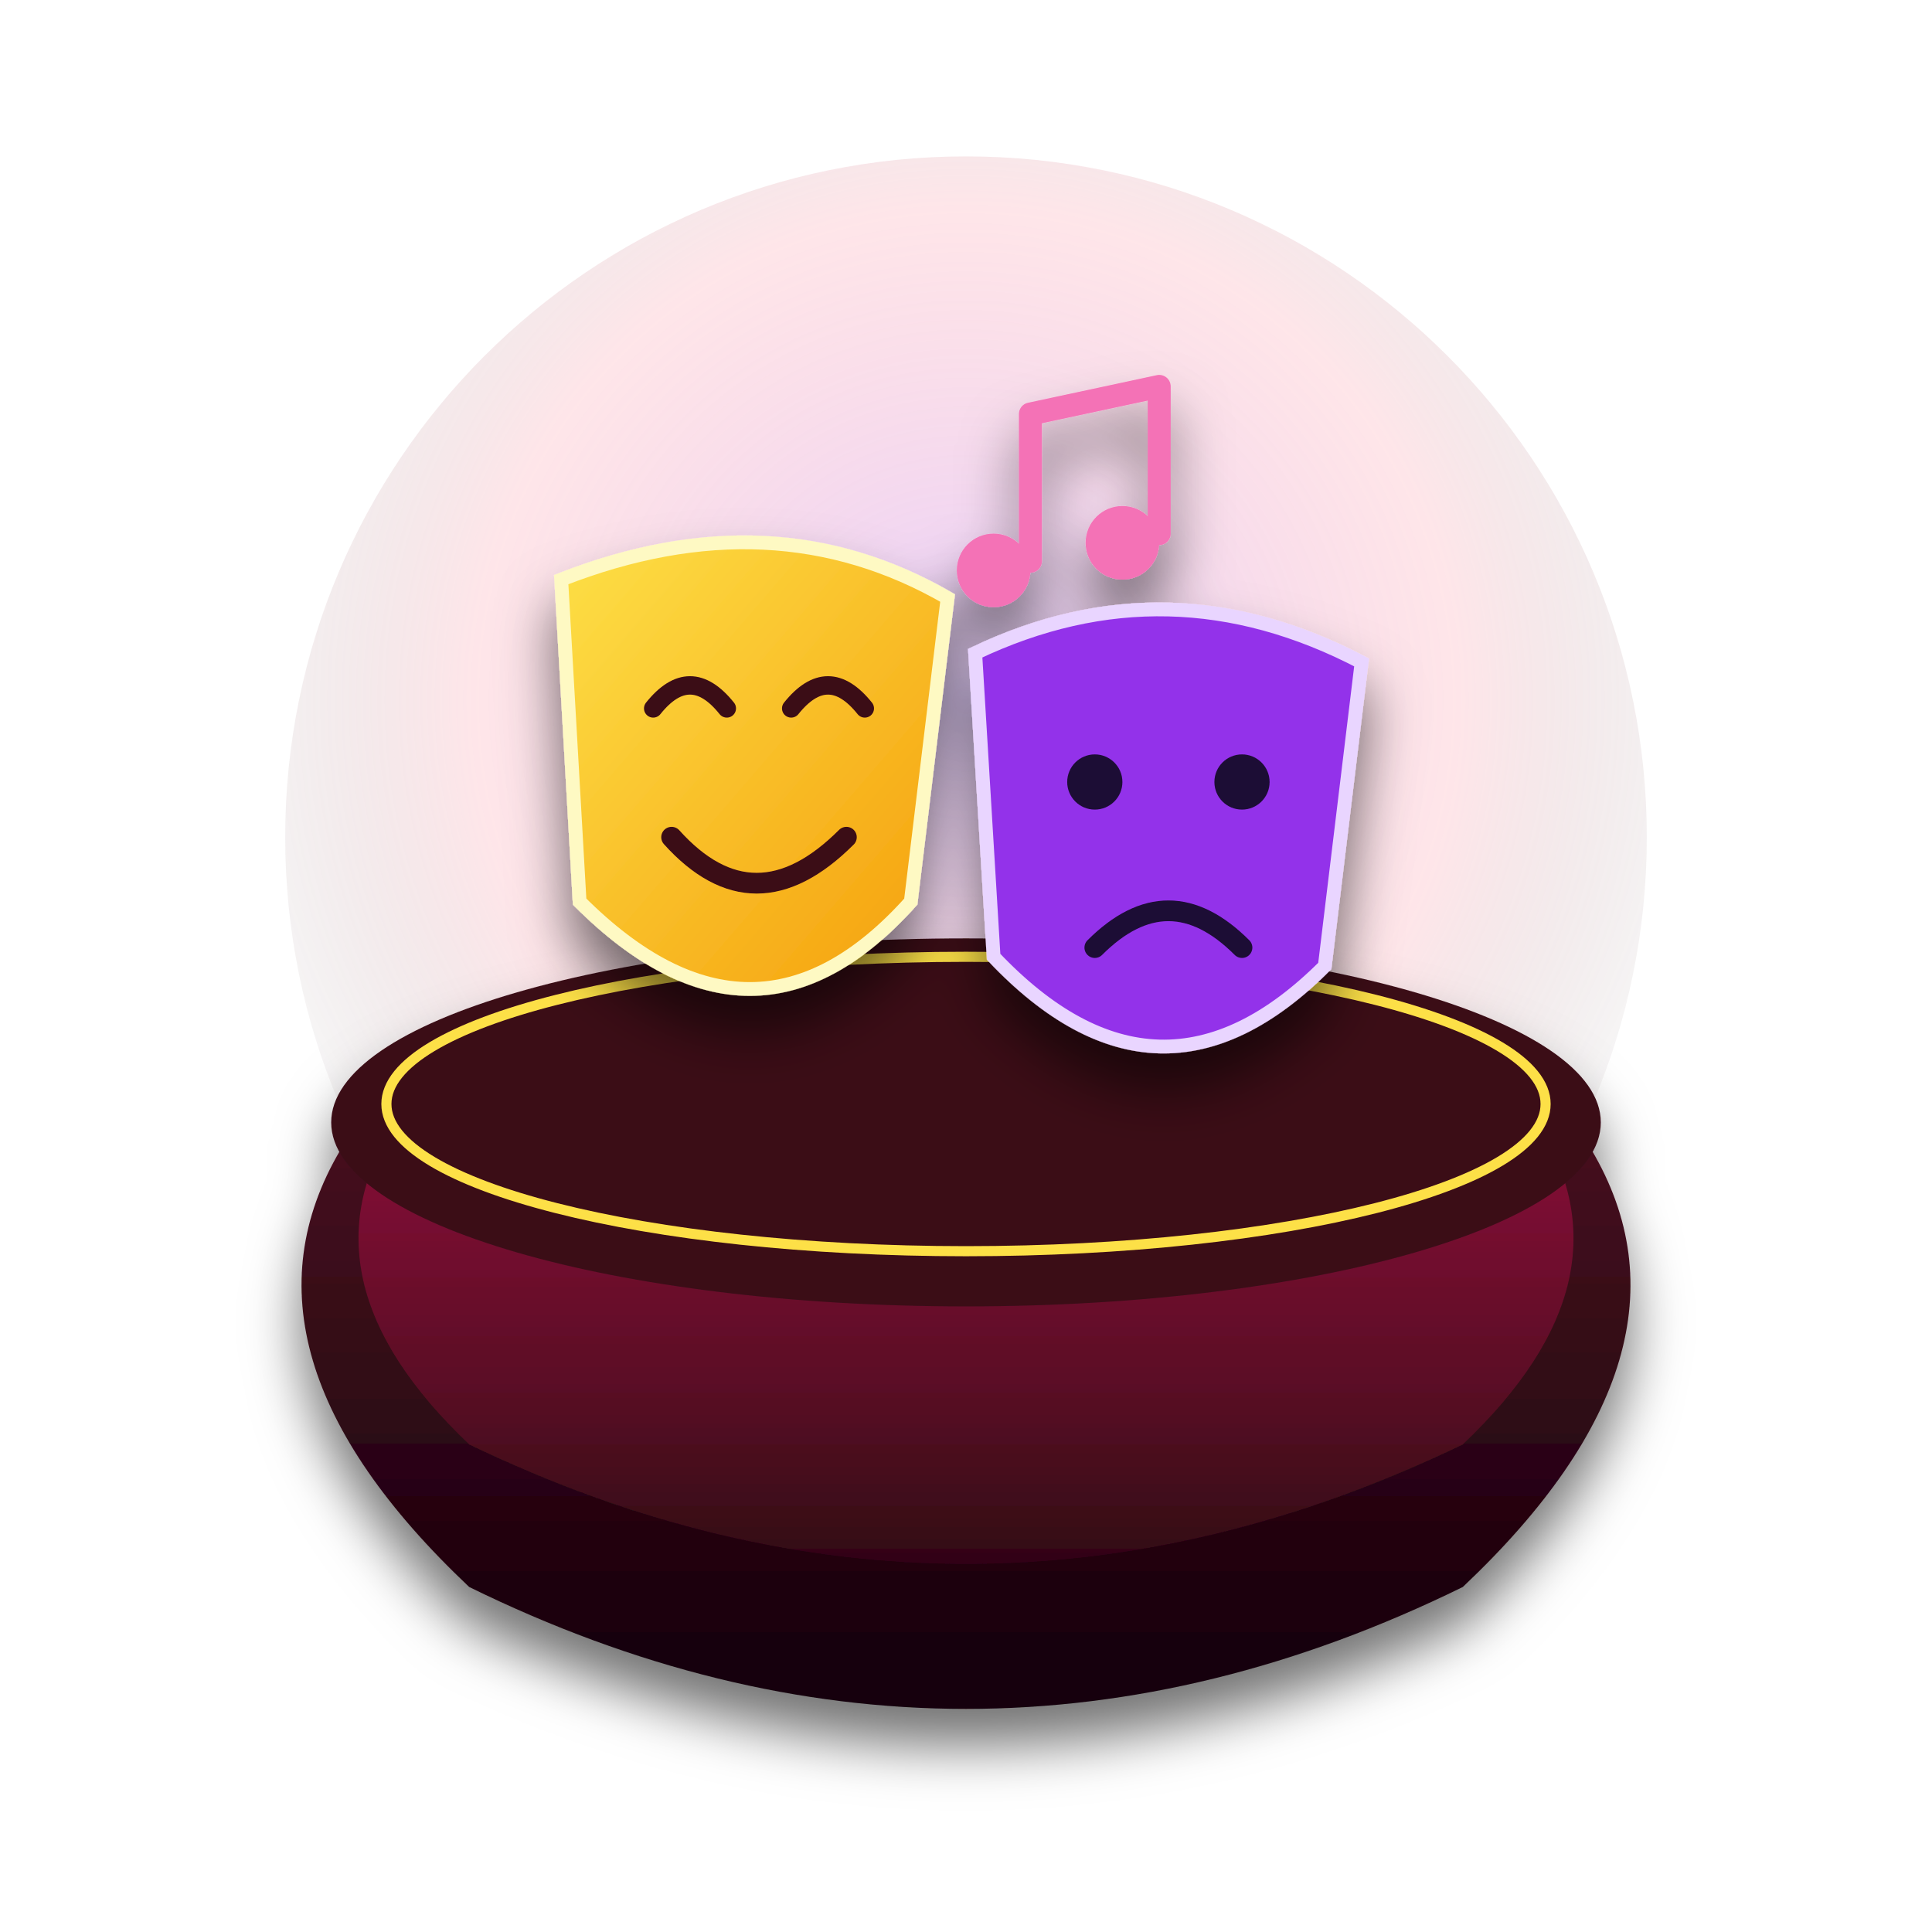
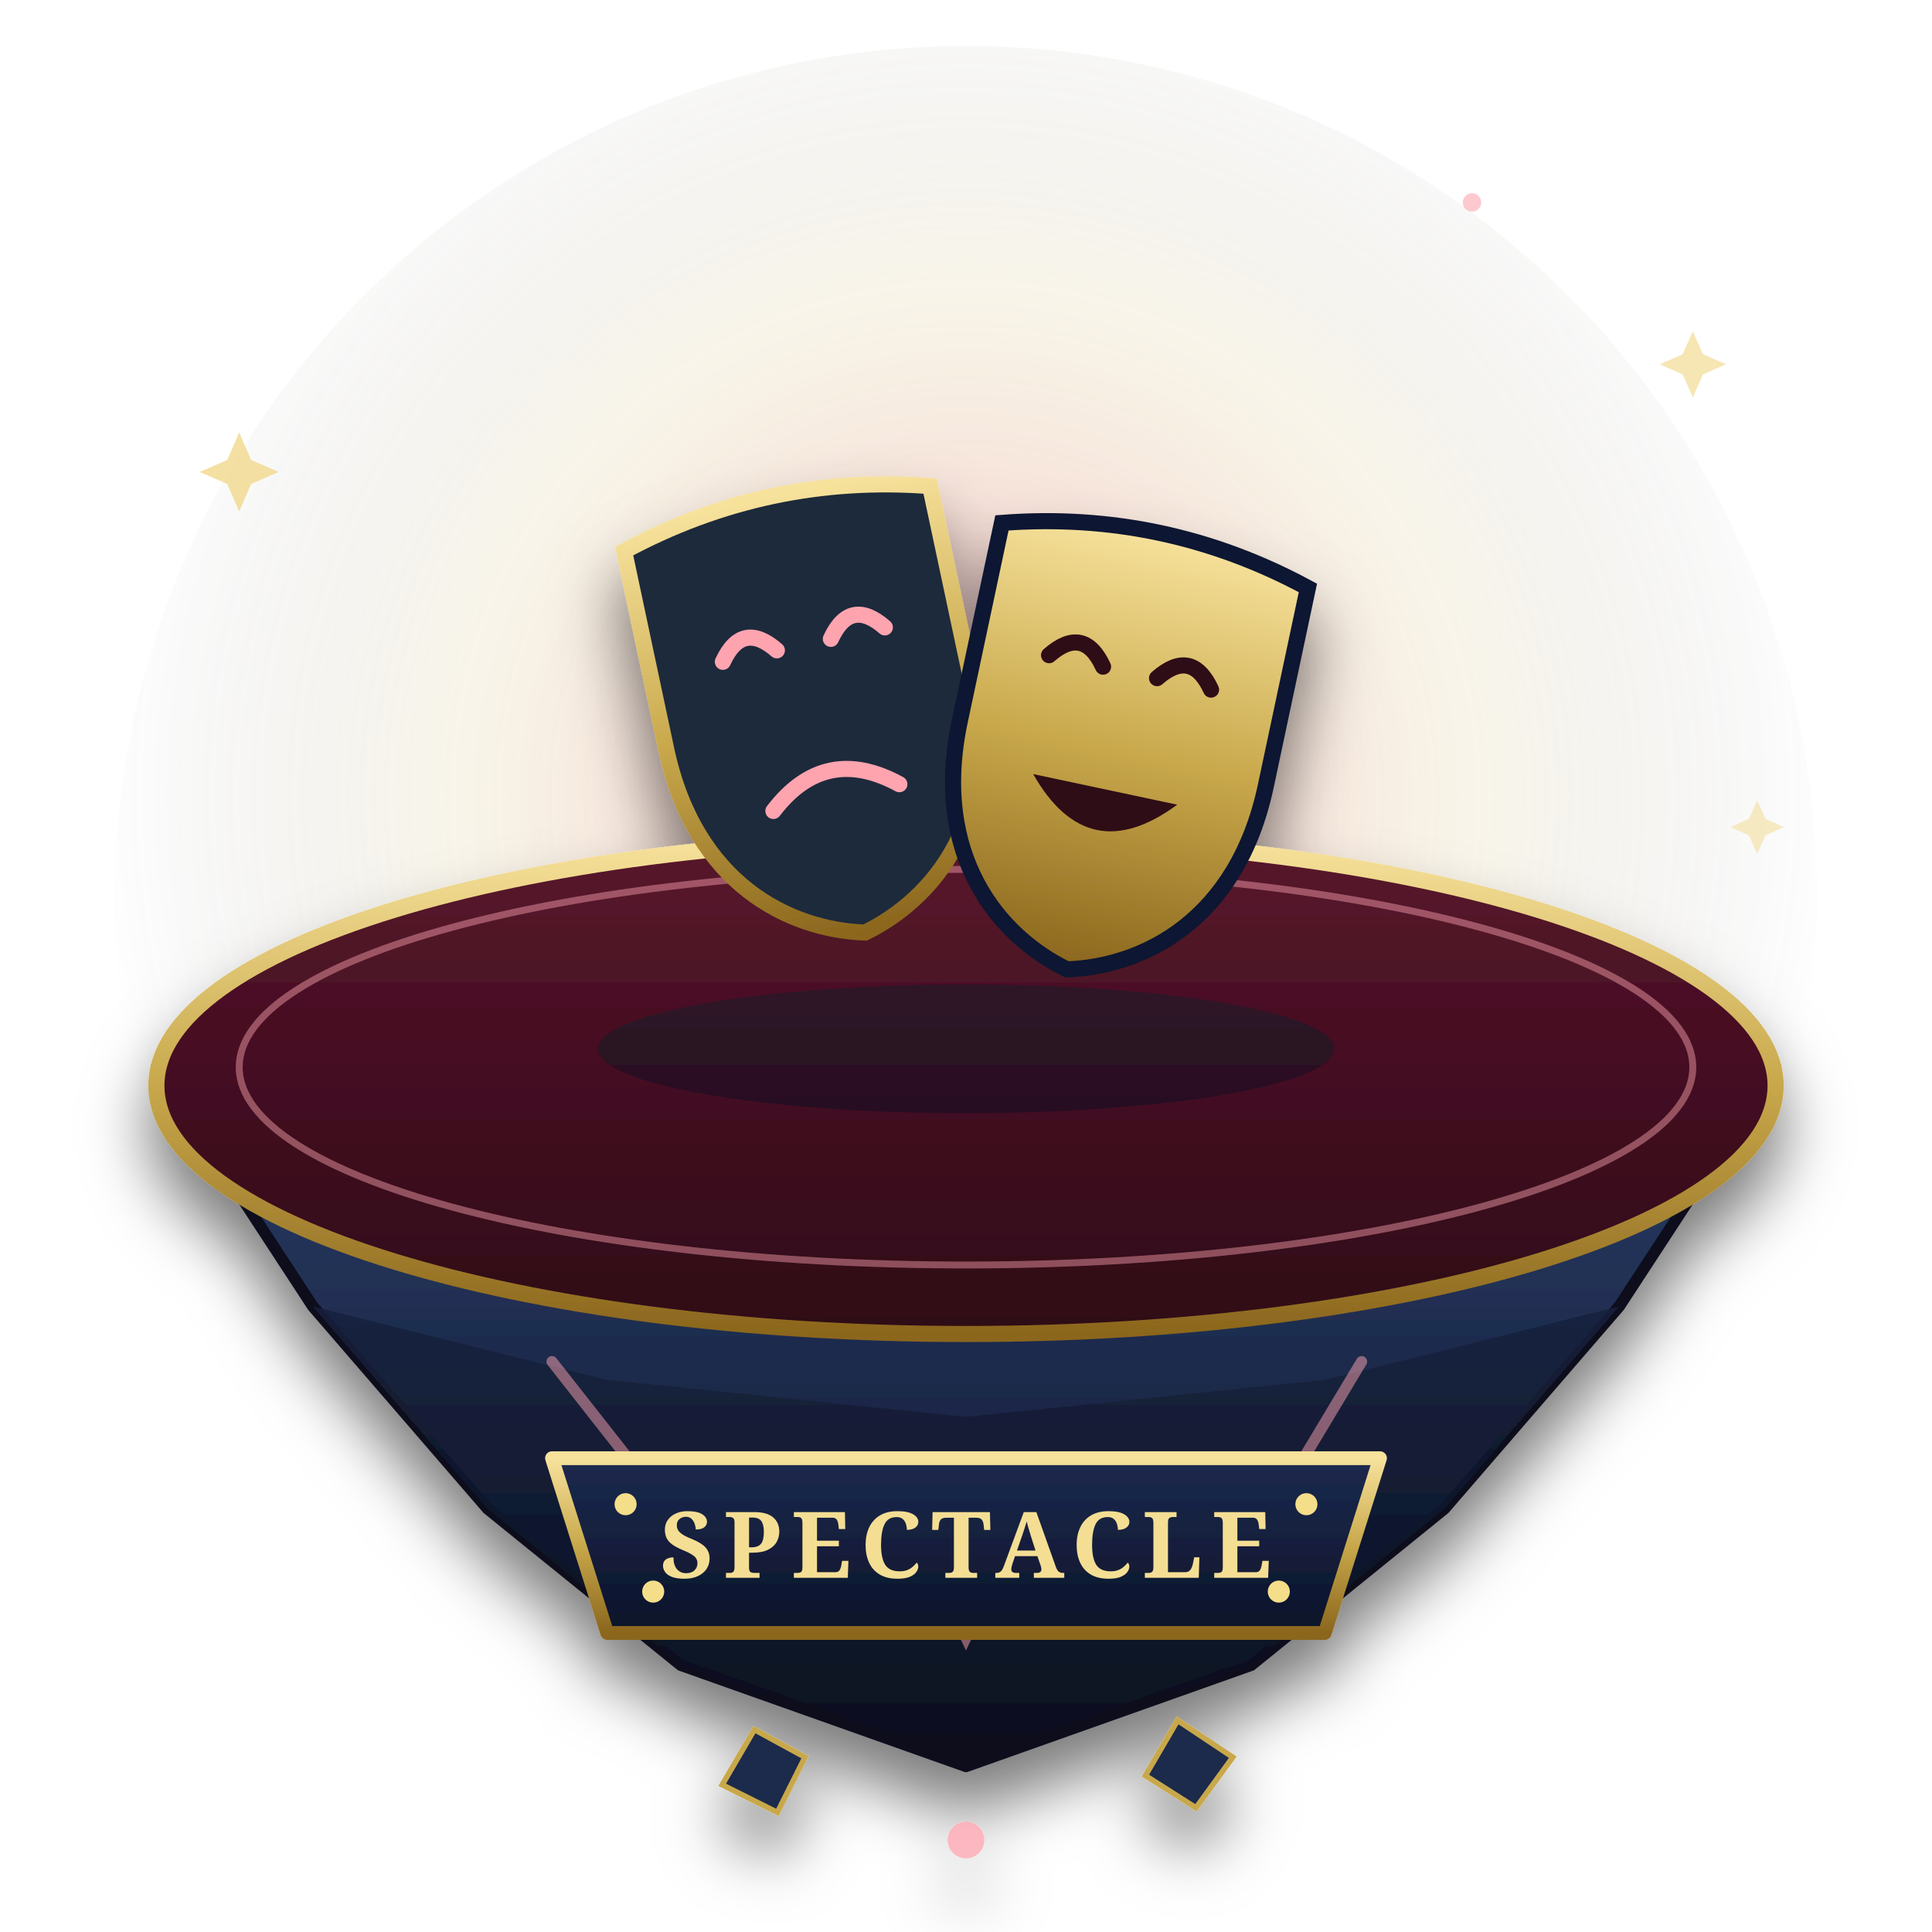
<svg xmlns="http://www.w3.org/2000/svg" viewBox="0 0 420 420" width="420" height="420">
  <defs>
-     <linearGradient id="spRockDeep" x1="0" y1="0" x2="0" y2="1">
-       <stop offset="0" stop-color="#450a1e" />
-       <stop offset="0.6" stop-color="#280612" />
-       <stop offset="1" stop-color="#120208" />
+     <radialGradient id="ispectacleHalo" cx="0.5" cy="0.44" r="0.52">
+       <stop offset="0" stop-color="#f43f5e" stop-opacity="0.34" />
+       <stop offset="0.58" stop-color="#c8a84b" stop-opacity="0.12" />
+       <stop offset="1" stop-color="#070b1a" stop-opacity="0" />
+     </radialGradient>
+     <linearGradient id="ispectacleRockTop" x1="0" y1="0" x2="0" y2="1">
+       <stop offset="0" stop-color="#2c3e68" />
+       <stop offset="0.55" stop-color="#192544" />
+       <stop offset="1" stop-color="#0d1428" />
    </linearGradient>
-     <linearGradient id="spRockTop" x1="0" y1="0" x2="0" y2="1">
-       <stop offset="0" stop-color="#881337" />
-       <stop offset="0.6" stop-color="#5a0c25" />
-       <stop offset="1" stop-color="#310614" />
+     <linearGradient id="ispectacleRockDeep" x1="0" y1="0" x2="0" y2="1">
+       <stop offset="0" stop-color="#18223d" />
+       <stop offset="1" stop-color="#080d1b" />
    </linearGradient>
-     <linearGradient id="spGold" x1="0" y1="0" x2="1" y2="1">
-       <stop offset="0" stop-color="#fde047" />
-       <stop offset="1" stop-color="#f59e0b" />
+     <linearGradient id="ispectaclePlateau" x1="0" y1="0" x2="0" y2="1">
+       <stop offset="0" stop-color="#59152c" />
+       <stop offset="1" stop-color="#2e0916" />
    </linearGradient>
-     <radialGradient id="spHalo" cx="0.5" cy="0.4" r="0.6">
-       <stop offset="0" stop-color="#c084fc" stop-opacity="0.38" />
-       <stop offset="0.6" stop-color="#fb7185" stop-opacity="0.18" />
-       <stop offset="1" stop-color="#000000" stop-opacity="0" />
-     </radialGradient>
-     <filter id="spShadow" x="-25%" y="-25%" width="150%" height="150%">
-       <feDropShadow dx="0" dy="8" stdDeviation="6" flood-color="#000" flood-opacity="0.55" />
+     <linearGradient id="ispectacleGold" x1="0" y1="0" x2="0" y2="1">
+       <stop offset="0" stop-color="#f7e29c" />
+       <stop offset="0.5" stop-color="#c8a84b" />
+       <stop offset="1" stop-color="#8b661d" />
+     </linearGradient>
+     <linearGradient id="ispectacleAccent" x1="0" y1="0" x2="1" y2="1">
+       <stop offset="0" stop-color="#fda4af" />
+       <stop offset="1" stop-color="#f43f5e" />
+     </linearGradient>
+     <linearGradient id="ispectacleBanner" x1="0" y1="0" x2="0" y2="1">
+       <stop offset="0" stop-color="#1c2a4f" />
+       <stop offset="1" stop-color="#0c1328" />
+     </linearGradient>
+     <filter id="ispectacleShadow" x="-25%" y="-25%" width="150%" height="150%">
+       <feDropShadow dx="0" dy="9" stdDeviation="7" flood-color="#000000" flood-opacity="0.52" />
    </filter>
  </defs>
-   <circle cx="210" cy="182" r="148" fill="url(#spHalo)" />
-   <g filter="url(#spShadow)">
-     <path d="M 74 250 Q 210 276 346 250 Q 372 294 318 345 Q 210 398 102 345 Q 48 294 74 250 Z" fill="url(#spRockDeep)" />
-     <path d="M 86 244 Q 210 268 334 244 Q 356 278 318 314 Q 210 366 102 314 Q 64 278 86 244 Z" fill="url(#spRockTop)" />
-     <ellipse cx="210" cy="244" rx="138" ry="40" fill="#3a0819" />
-     <ellipse cx="210" cy="240" rx="126" ry="32" fill="none" stroke="#fde047" stroke-width="2.2" />
+   <circle cx="210" cy="195" r="185" fill="url(#ispectacleHalo)" />
+   <g fill="#f2dc96">
+     <path d="M52 94 l2.6 6 6 2.6 -6 2.6 -2.6 6 -2.6 -6 -6 -2.6 6 -2.6 Z" opacity="0.88" />
+     <path d="M368 72 l2.2 5 5 2.2 -5 2.2 -2.2 5 -2.2 -5 -5 -2.2 5 -2.2 Z" opacity="0.72" />
+     <path d="M382 174 l1.8 4 4 1.8 -4 1.8 -1.8 4 -1.8 -4 -4 -1.8 4 -1.8 Z" opacity="0.55" />
+     <circle cx="64" cy="210" r="2.4" fill="#fda4af" opacity="0.65" />
+     <circle cx="352" cy="264" r="2.6" opacity="0.5" />
+     <circle cx="320" cy="44" r="2" fill="#fda4af" opacity="0.6" />
  </g>
-   <g filter="url(#spShadow)">
-     <path d="M 122 126 Q 168 108 206 130 L 198 196 Q 164 234 126 196 Z" fill="url(#spGold)" stroke="#fef9c3" stroke-width="3" />
-     <path d="M 142 154 Q 150 144 158 154" fill="none" stroke="#3b0717" stroke-width="4" stroke-linecap="round" />
-     <path d="M 172 154 Q 180 144 188 154" fill="none" stroke="#3b0717" stroke-width="4" stroke-linecap="round" />
-     <path d="M 146 182 Q 164 202 184 182" fill="none" stroke="#3b0717" stroke-width="4.5" stroke-linecap="round" />
-     <path d="M 212 142 Q 254 122 296 144 L 288 210 Q 252 246 216 208 Z" fill="#9333ea" stroke="#e9d5ff" stroke-width="3" />
-     <circle cx="238" cy="170" r="6" fill="#1e0a36" />
-     <circle cx="270" cy="170" r="6" fill="#1e0a36" />
-     <path d="M 238 206 Q 254 190 270 206" fill="none" stroke="#1e0a36" stroke-width="4.5" stroke-linecap="round" />
-     <path d="M 224 90 L 224 122 M 252 84 L 252 116 M 224 90 L 252 84" stroke="#f472b6" stroke-width="5" stroke-linecap="round" />
-     <circle cx="216" cy="124" r="8" fill="#f472b6" />
-     <circle cx="244" cy="118" r="8" fill="#f472b6" />
+   <g filter="url(#ispectacleShadow)">
+     <path d="M34 232 L210 264 L386 232 L352 284 L314 328 L272 362 L210 384 L148 362 L106 328 L68 284 Z" fill="url(#ispectacleRockTop)" stroke="#080e1d" stroke-width="2.5" stroke-linejoin="round" />
+     <path d="M68 284 L132 300 L210 308 L288 300 L352 284 L314 328 L272 362 L210 384 L148 362 L106 328 Z" fill="url(#ispectacleRockDeep)" opacity="0.85" />
+     <path d="M120 296 L142 324 M296 296 L278 326 M192 318 L210 356 L228 318" stroke="#fda4af" stroke-width="2.4" stroke-linecap="round" opacity="0.5" fill="none" />
+     <polygon points="164,376 175,382 169,394 157,388" fill="#1b294c" stroke="#c8a84b" stroke-width="1.2" />
+     <polygon points="256,374 268,382 260,393 249,386" fill="#1b294c" stroke="#c8a84b" stroke-width="1.2" />
+     <circle cx="210" cy="400" r="4" fill="#fda4af" opacity="0.75" />
+     <ellipse cx="210" cy="236" rx="176" ry="54" fill="url(#ispectaclePlateau)" stroke="url(#ispectacleGold)" stroke-width="3.5" />
+     <ellipse cx="210" cy="232" rx="158" ry="43" fill="none" stroke="#fda4af" stroke-width="1.5" stroke-opacity="0.45" />
+     <g transform="translate(210 148)">
+       <ellipse cx="0" cy="80" rx="80" ry="14" fill="#091326" opacity="0.45" />
+       <g transform="translate(-34 -2) rotate(-12)">
+         <path d="M-34 -34 Q0 -44 34 -34 V10 C34 40 16 54 0 58 C-16 54 -34 40 -34 10 Z" fill="#1e293b" stroke="url(#ispectacleGold)" stroke-width="3.5" />
+         <path d="M-18 -6 Q-12 -14 -6 -6 M6 -6 Q12 -14 18 -6" stroke="#fda4af" stroke-width="3.5" fill="none" stroke-linecap="round" />
+         <path d="M-14 28 Q0 16 14 28" stroke="#fda4af" stroke-width="3.5" fill="none" stroke-linecap="round" />
+       </g>
+       <g transform="translate(34 6) rotate(12)">
+         <path d="M-34 -34 Q0 -44 34 -34 V10 C34 40 16 54 0 58 C-16 54 -34 40 -34 10 Z" fill="url(#ispectacleGold)" stroke="#0c1830" stroke-width="3.5" />
+         <path d="M-18 -8 Q-12 -16 -6 -8 M6 -8 Q12 -16 18 -8" stroke="#2e0916" stroke-width="3.5" fill="none" stroke-linecap="round" />
+         <path d="M-16 18 Q0 36 16 18 Z" fill="#2e0916" />
+       </g>
+     </g>
+     <g transform="translate(210 336)">
+       <path d="M-90 -19 L90 -19 L78 19 L-78 19 Z" fill="url(#ispectacleBanner)" stroke="url(#ispectacleGold)" stroke-width="3" stroke-linejoin="round" />
+       <g fill="#f5de8a">
+         <circle cx="-74" cy="-9" r="2.4" />
+         <circle cx="74" cy="-9" r="2.4" />
+         <circle cx="-68" cy="10" r="2.4" />
+         <circle cx="68" cy="10" r="2.4" />
+       </g>
+       <text x="0" y="7" text-anchor="middle" font-family="Cinzel, Georgia, serif" font-size="20" font-weight="700" fill="#f4de94" letter-spacing="2">SPECTACLE</text>
+     </g>
  </g>
</svg>
